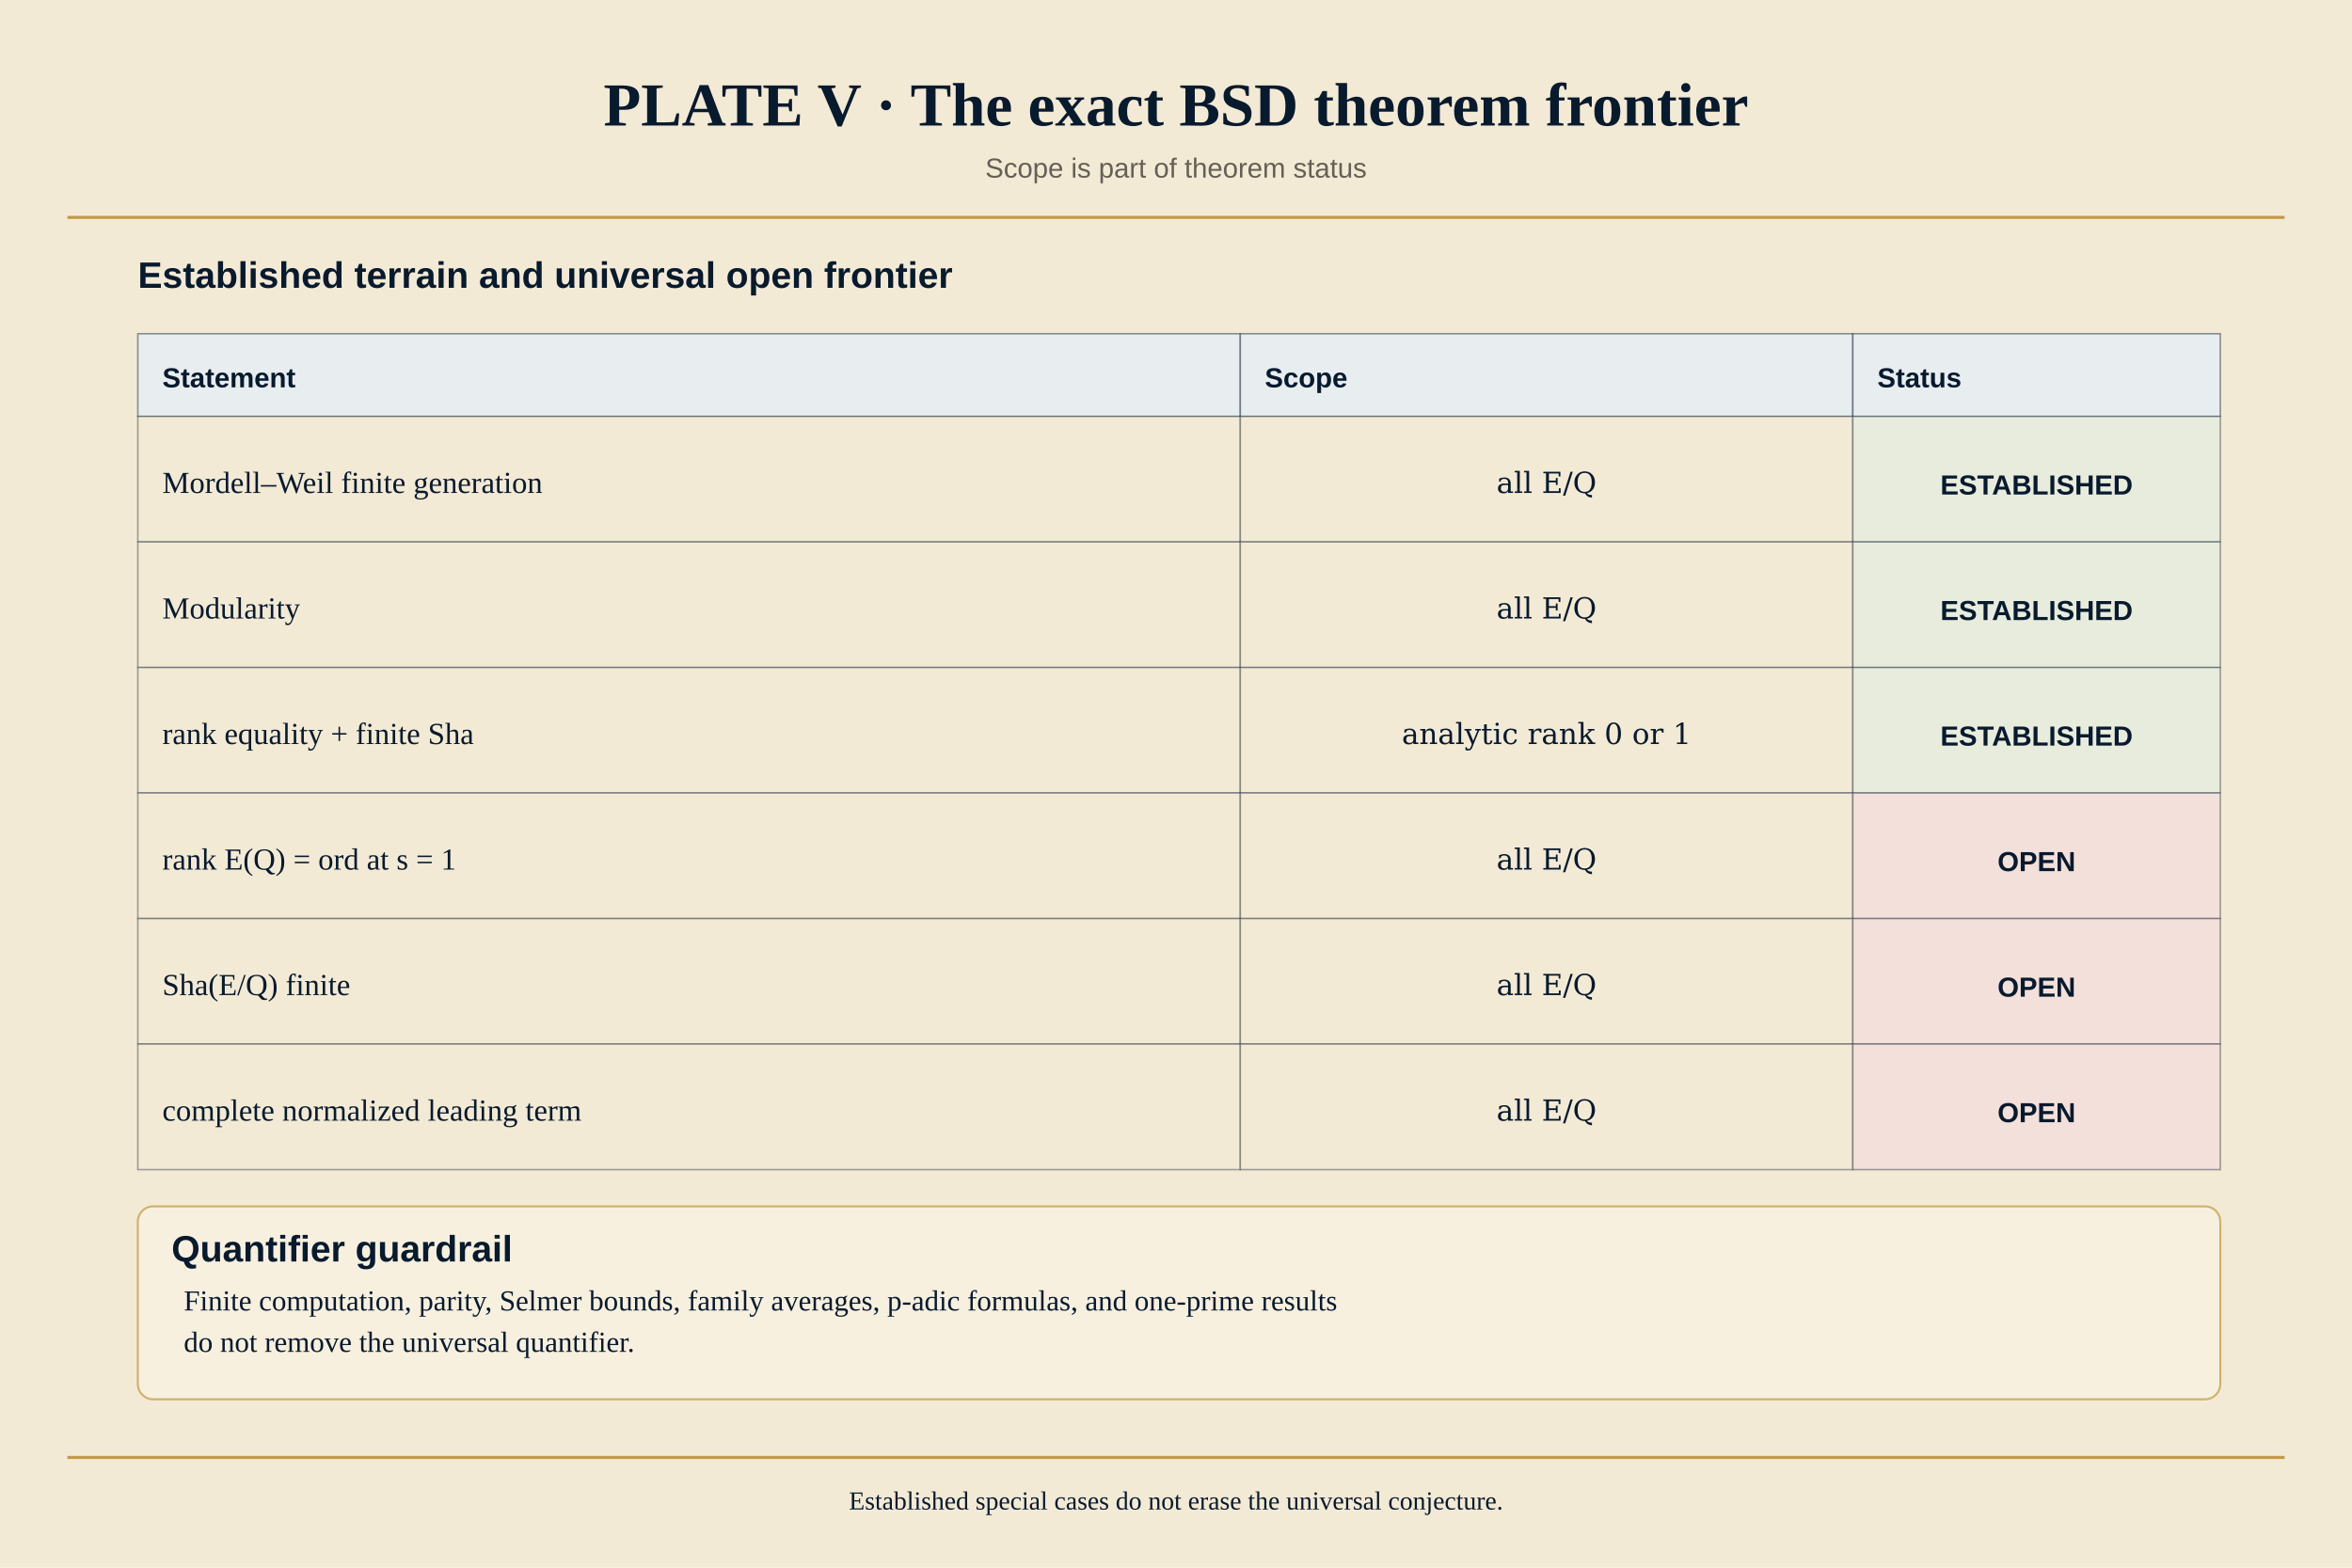
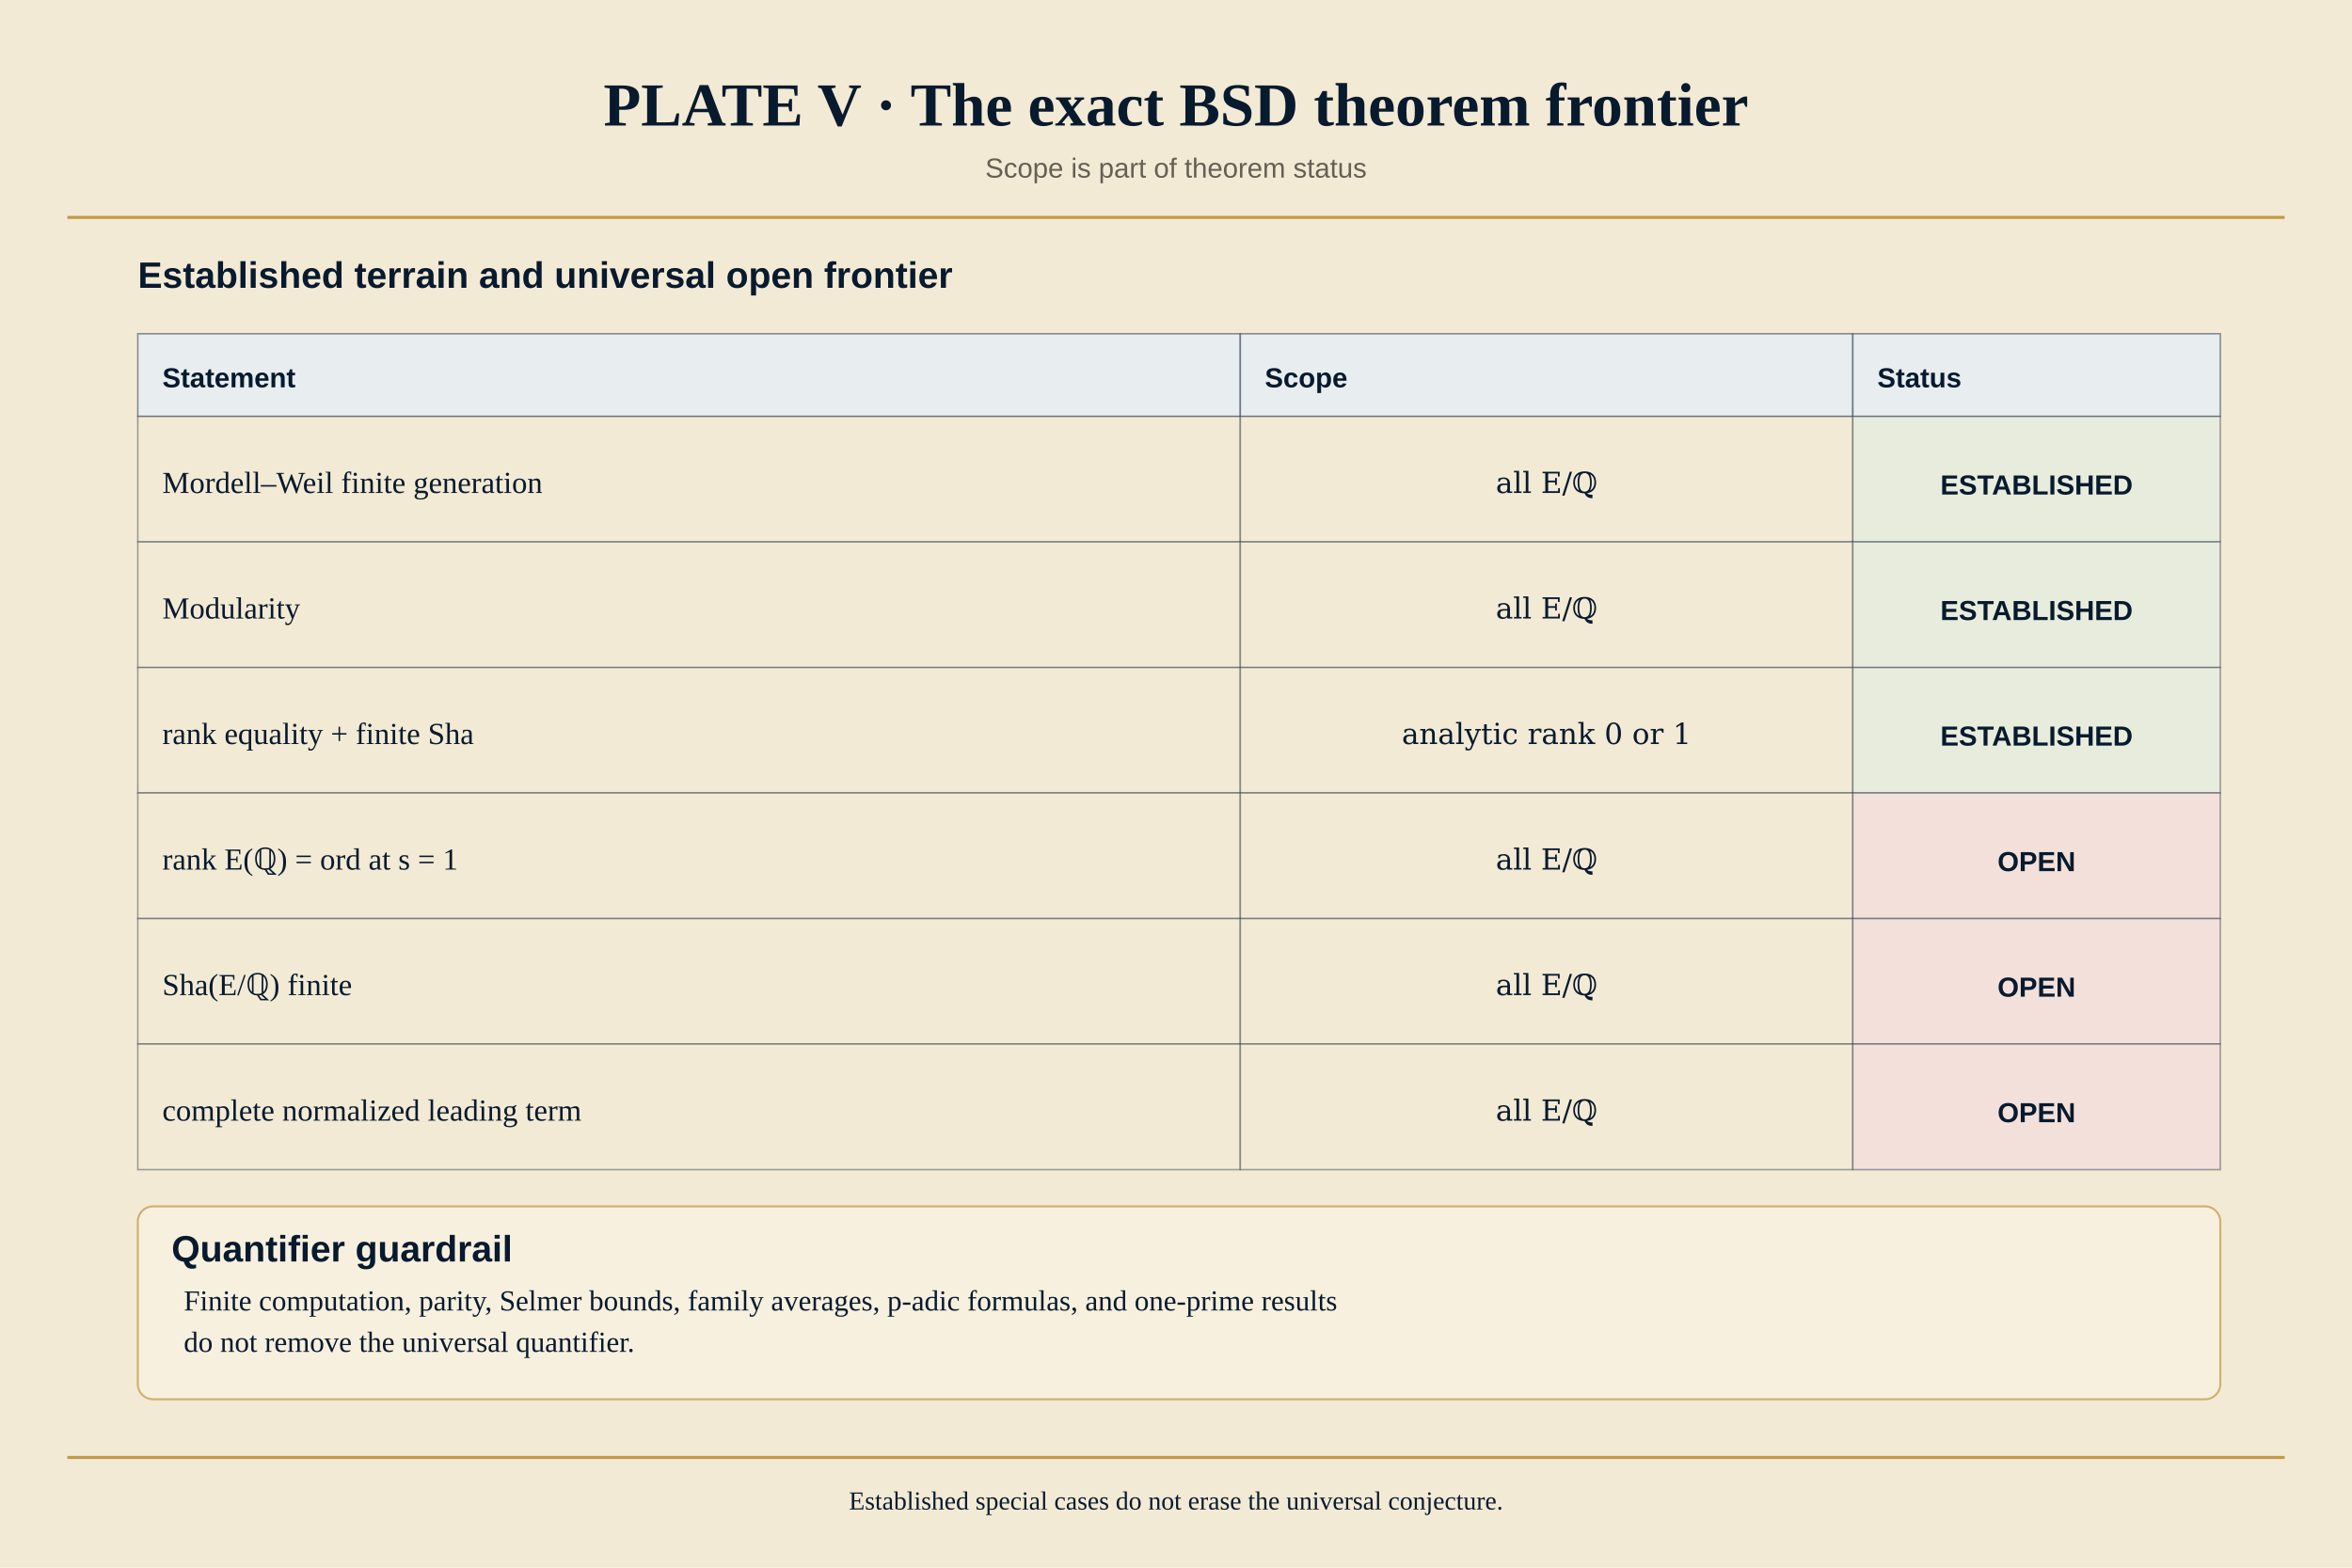
<svg xmlns="http://www.w3.org/2000/svg" viewBox="0 0 1536 1024" role="img" aria-labelledby="title desc" shape-rendering="geometricPrecision">
  <rect width="1536" height="1024" fill="#f3ead5" />
  <style>
.serif{font-family:Georgia,"Times New Roman",serif;fill:#081a2e}
.sans{font-family:Arial,Helvetica,sans-serif;fill:#081a2e}
.math{font-family:"Cambria Math","DejaVu Serif","Times New Roman",serif;fill:#081a2e}
.muted{fill:#655f55}
.rule{stroke:#c29a48;stroke-width:2}
.panel{fill:#f3ead5;stroke:#081a2e;stroke-opacity:.42;stroke-width:1.35}
.soft{fill:#f7f0df;stroke:#c29a48;stroke-opacity:.72;stroke-width:1.35}
.pale{fill:#e8edf0;stroke:#081a2e;stroke-opacity:.42;stroke-width:1.1}
</style>
  <text x="768" y="82" text-anchor="middle" class="serif" font-size="40" font-weight="700">PLATE V · The exact BSD theorem frontier</text>
  <text x="768" y="116" text-anchor="middle" class="sans muted" font-size="18">Scope is part of theorem status</text>
  <path d="M44 142H1492" class="rule" />
  <text x="90" y="188" text-anchor="start" class="sans" font-size="24" font-weight="700">Established terrain and universal open frontier</text>
  <rect x="90" y="218" width="720" height="54" fill="#e8edf0" stroke="#081a2e" stroke-opacity=".45" />
  <text x="106" y="253" text-anchor="start" class="sans" font-size="18" font-weight="700">Statement</text>
  <rect x="810" y="218" width="400" height="54" fill="#e8edf0" stroke="#081a2e" stroke-opacity=".45" />
  <text x="826" y="253" text-anchor="start" class="sans" font-size="18" font-weight="700">Scope</text>
  <rect x="1210" y="218" width="240" height="54" fill="#e8edf0" stroke="#081a2e" stroke-opacity=".45" />
  <text x="1226" y="253" text-anchor="start" class="sans" font-size="18" font-weight="700">Status</text>
  <rect x="90" y="272" width="720" height="82" fill="#f3ead5" stroke="#081a2e" stroke-opacity=".38" />
  <text x="106" y="322" text-anchor="start" class="serif" font-size="20">Mordell–Weil finite generation</text>
  <rect x="810" y="272" width="400" height="82" fill="#f3ead5" stroke="#081a2e" stroke-opacity=".38" />
-   <text x="1010" y="322" text-anchor="middle" class="math" font-size="19">all E/Q</text>
+   <text x="1010" y="322" text-anchor="middle" class="math" font-size="19">all E/ℚ</text>
  <rect x="1210" y="272" width="240" height="82" fill="#e8ecdd" stroke="#081a2e" stroke-opacity=".38" />
  <text x="1330" y="323" text-anchor="middle" class="sans" font-size="18" font-weight="700" fill="#4f4b1d">ESTABLISHED</text>
  <rect x="90" y="354" width="720" height="82" fill="#f3ead5" stroke="#081a2e" stroke-opacity=".38" />
  <text x="106" y="404" text-anchor="start" class="serif" font-size="20">Modularity</text>
  <rect x="810" y="354" width="400" height="82" fill="#f3ead5" stroke="#081a2e" stroke-opacity=".38" />
-   <text x="1010" y="404" text-anchor="middle" class="math" font-size="19">all E/Q</text>
+   <text x="1010" y="404" text-anchor="middle" class="math" font-size="19">all E/ℚ</text>
  <rect x="1210" y="354" width="240" height="82" fill="#e8ecdd" stroke="#081a2e" stroke-opacity=".38" />
  <text x="1330" y="405" text-anchor="middle" class="sans" font-size="18" font-weight="700" fill="#4f4b1d">ESTABLISHED</text>
  <rect x="90" y="436" width="720" height="82" fill="#f3ead5" stroke="#081a2e" stroke-opacity=".38" />
  <text x="106" y="486" text-anchor="start" class="serif" font-size="20">rank equality + finite Sha</text>
  <rect x="810" y="436" width="400" height="82" fill="#f3ead5" stroke="#081a2e" stroke-opacity=".38" />
  <text x="1010" y="486" text-anchor="middle" class="math" font-size="19">analytic rank 0 or 1</text>
  <rect x="1210" y="436" width="240" height="82" fill="#e8ecdd" stroke="#081a2e" stroke-opacity=".38" />
  <text x="1330" y="487" text-anchor="middle" class="sans" font-size="18" font-weight="700" fill="#4f4b1d">ESTABLISHED</text>
  <rect x="90" y="518" width="720" height="82" fill="#f3ead5" stroke="#081a2e" stroke-opacity=".38" />
-   <text x="106" y="568" text-anchor="start" class="serif" font-size="20">rank E(Q) = ord at s = 1</text>
+   <text x="106" y="568" text-anchor="start" class="serif" font-size="20">rank E(ℚ) = ord at s = 1</text>
  <rect x="810" y="518" width="400" height="82" fill="#f3ead5" stroke="#081a2e" stroke-opacity=".38" />
-   <text x="1010" y="568" text-anchor="middle" class="math" font-size="19">all E/Q</text>
+   <text x="1010" y="568" text-anchor="middle" class="math" font-size="19">all E/ℚ</text>
  <rect x="1210" y="518" width="240" height="82" fill="#f3e0da" stroke="#081a2e" stroke-opacity=".38" />
  <text x="1330" y="569" text-anchor="middle" class="sans" font-size="18" font-weight="700" fill="#7b2a22">OPEN</text>
  <rect x="90" y="600" width="720" height="82" fill="#f3ead5" stroke="#081a2e" stroke-opacity=".38" />
-   <text x="106" y="650" text-anchor="start" class="serif" font-size="20">Sha(E/Q) finite</text>
+   <text x="106" y="650" text-anchor="start" class="serif" font-size="20">Sha(E/ℚ) finite</text>
  <rect x="810" y="600" width="400" height="82" fill="#f3ead5" stroke="#081a2e" stroke-opacity=".38" />
-   <text x="1010" y="650" text-anchor="middle" class="math" font-size="19">all E/Q</text>
+   <text x="1010" y="650" text-anchor="middle" class="math" font-size="19">all E/ℚ</text>
  <rect x="1210" y="600" width="240" height="82" fill="#f3e0da" stroke="#081a2e" stroke-opacity=".38" />
  <text x="1330" y="651" text-anchor="middle" class="sans" font-size="18" font-weight="700" fill="#7b2a22">OPEN</text>
  <rect x="90" y="682" width="720" height="82" fill="#f3ead5" stroke="#081a2e" stroke-opacity=".38" />
  <text x="106" y="732" text-anchor="start" class="serif" font-size="20">complete normalized leading term</text>
  <rect x="810" y="682" width="400" height="82" fill="#f3ead5" stroke="#081a2e" stroke-opacity=".38" />
-   <text x="1010" y="732" text-anchor="middle" class="math" font-size="19">all E/Q</text>
+   <text x="1010" y="732" text-anchor="middle" class="math" font-size="19">all E/ℚ</text>
  <rect x="1210" y="682" width="240" height="82" fill="#f3e0da" stroke="#081a2e" stroke-opacity=".38" />
  <text x="1330" y="733" text-anchor="middle" class="sans" font-size="18" font-weight="700" fill="#7b2a22">OPEN</text>
  <rect x="90" y="788" width="1360" height="126" rx="10" class="soft" />
  <text x="112" y="824" text-anchor="start" class="sans" font-size="24" font-weight="700">Quantifier guardrail</text>
  <text x="120" y="856" text-anchor="start" class="serif" font-size="19">
    <tspan x="120" dy="0">Finite computation, parity, Selmer bounds, family averages, p-adic formulas, and one-prime results</tspan>
    <tspan x="120" dy="27">do not remove the universal quantifier.</tspan>
  </text>
  <path d="M44 952H1492" class="rule" />
  <text x="768" y="986" text-anchor="middle" class="serif" font-size="17">Established special cases do not erase the universal conjecture.</text>
</svg>
